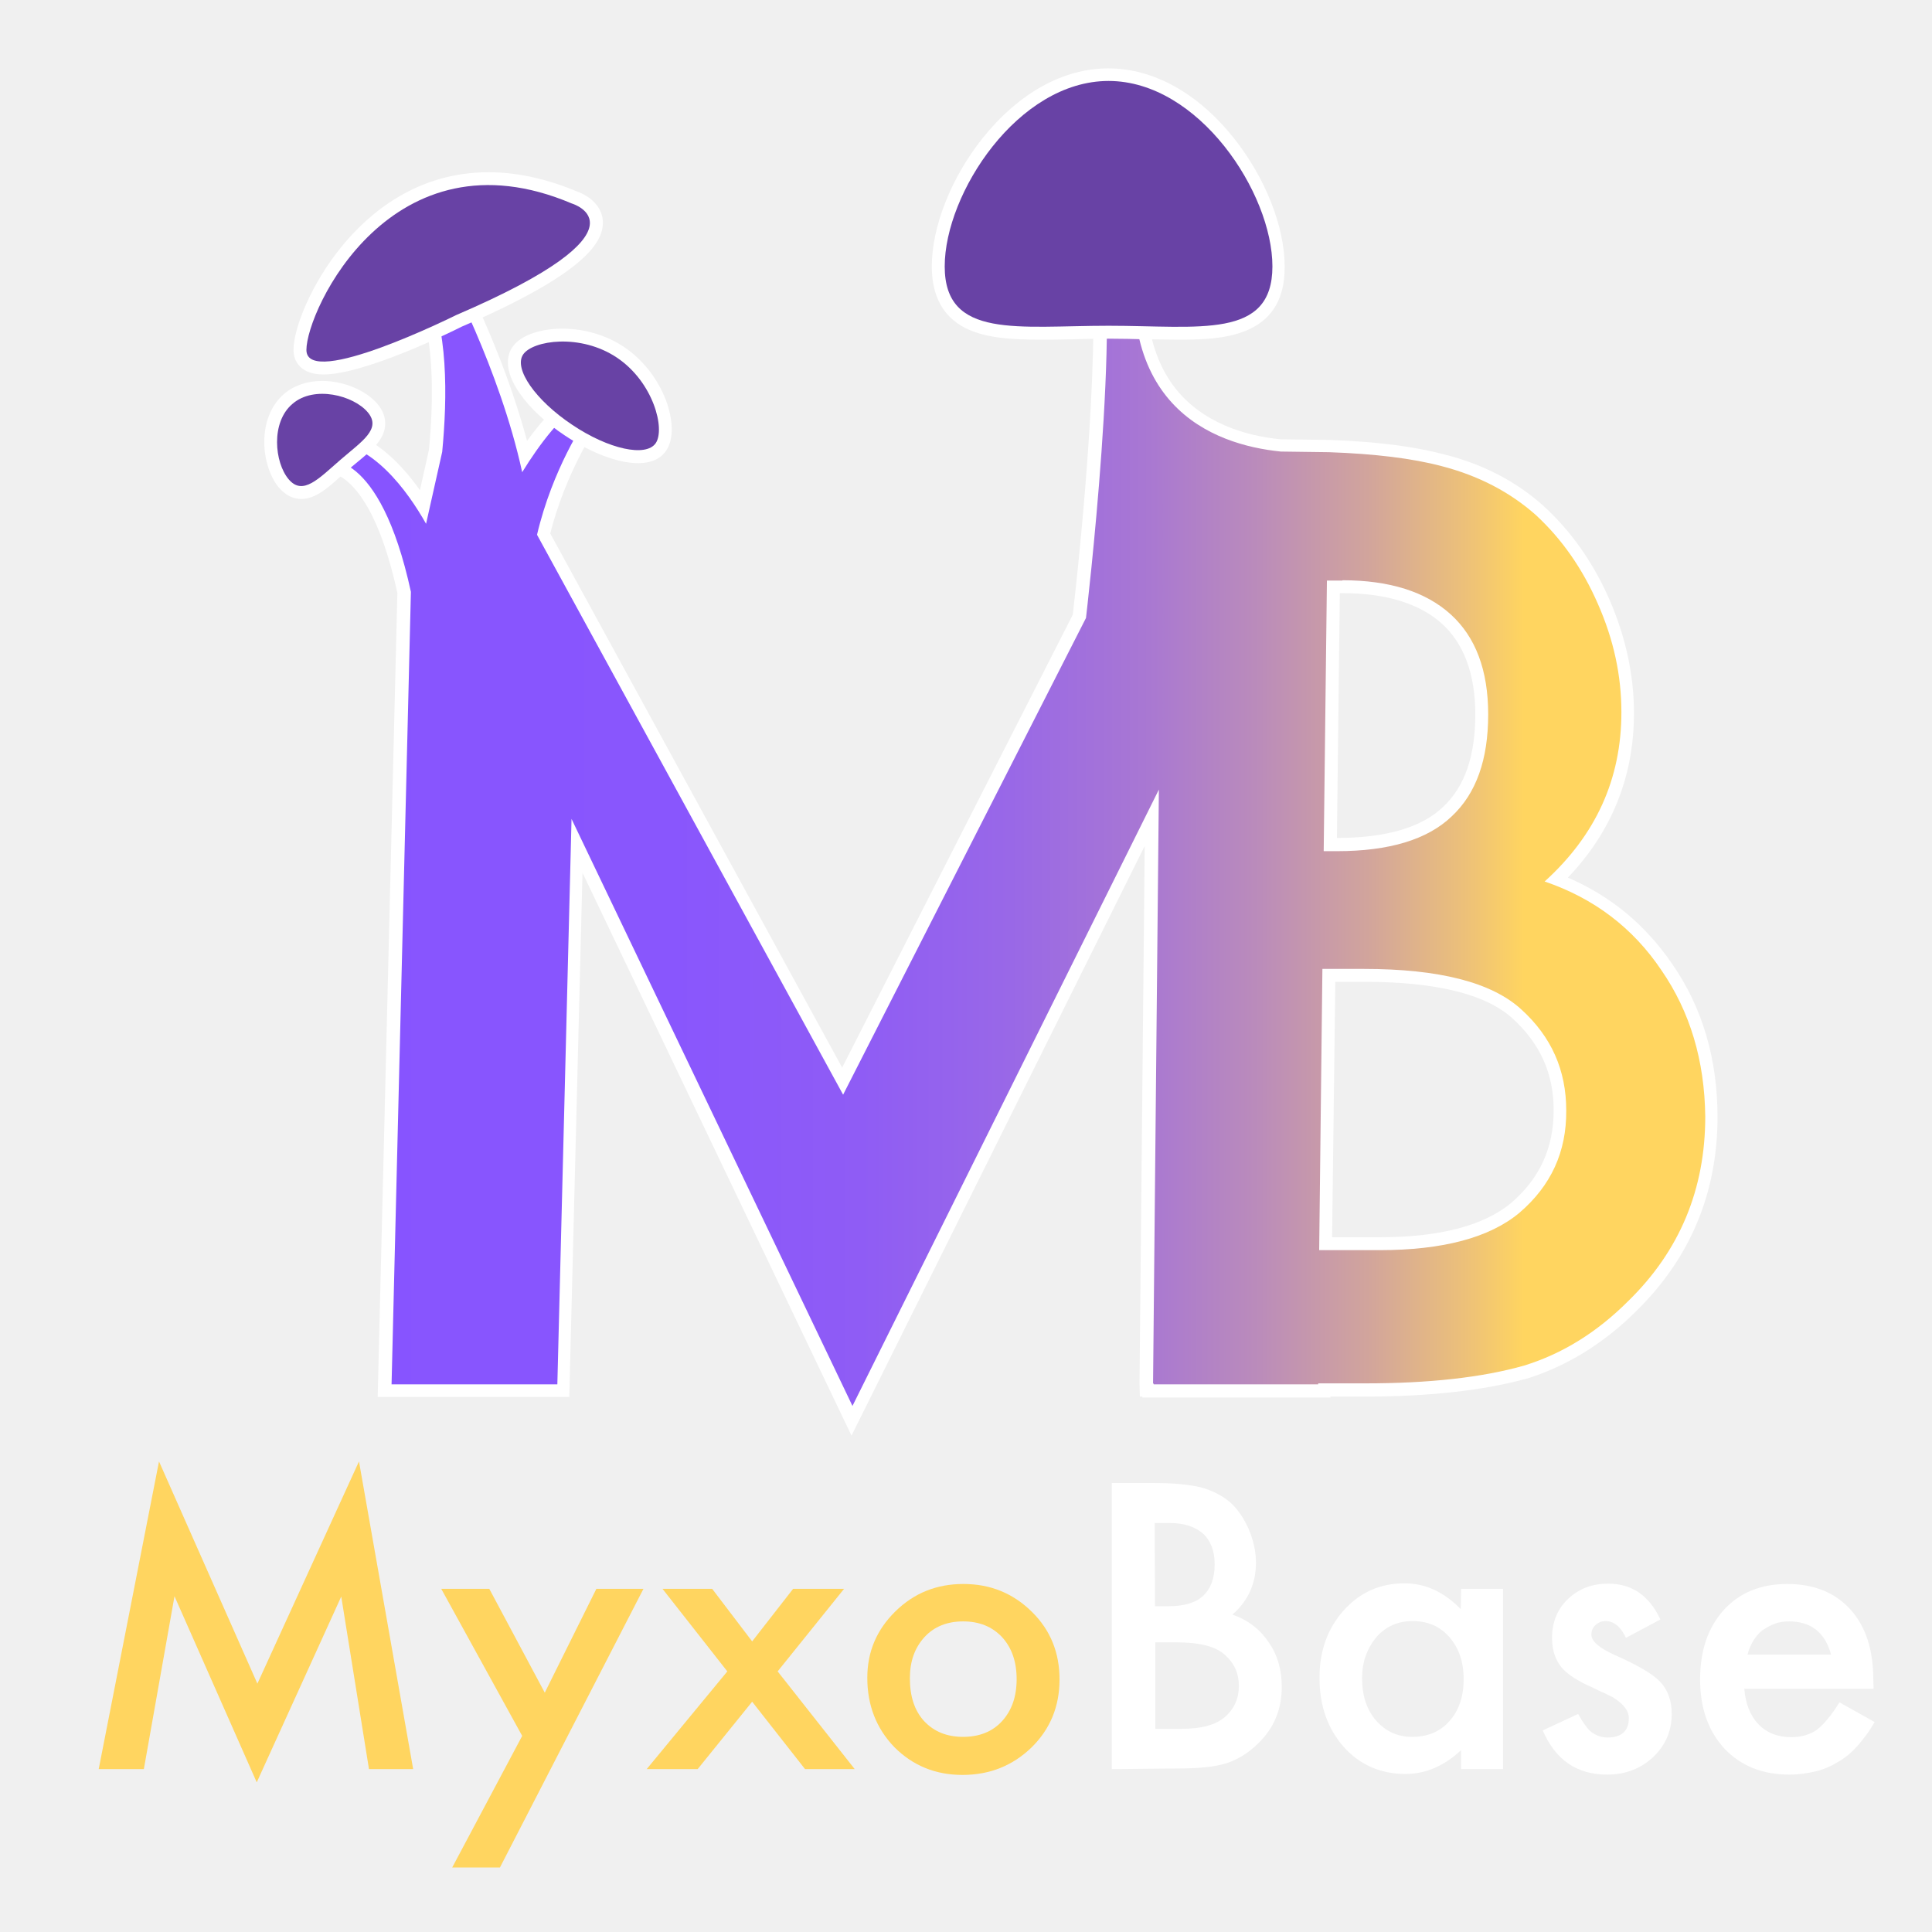
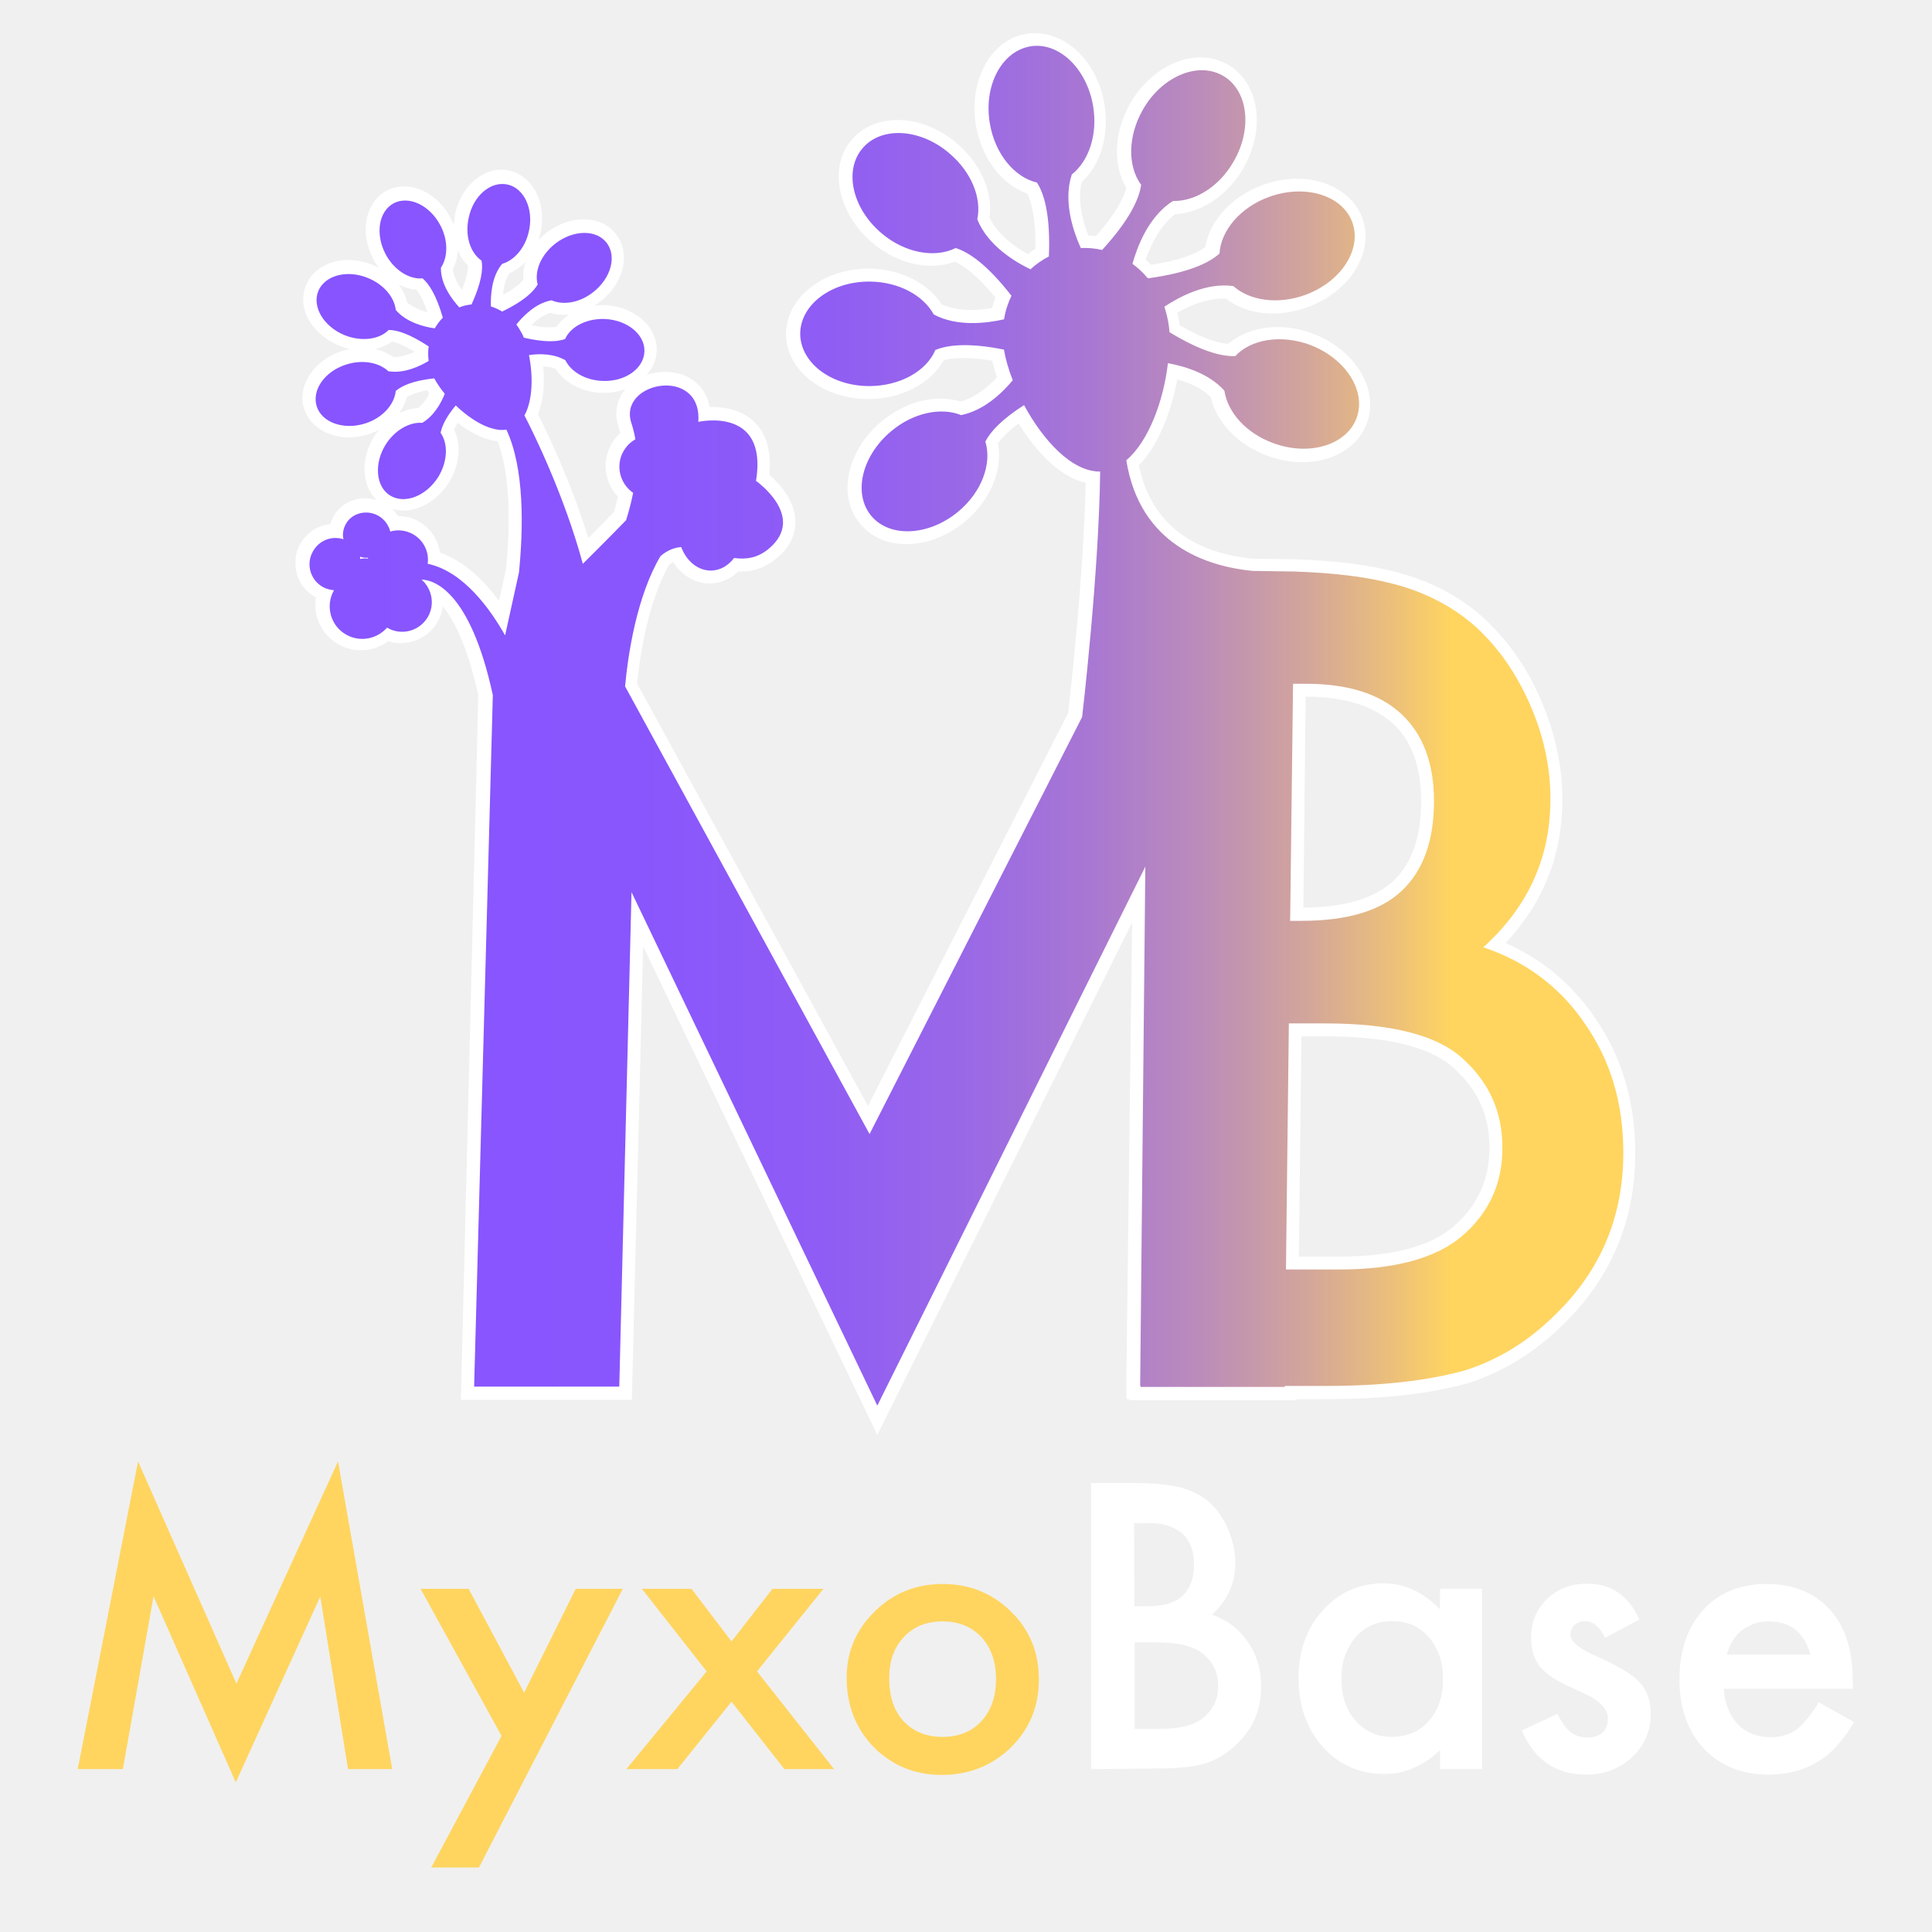
<svg xmlns="http://www.w3.org/2000/svg" version="1.1" id="Layer_1" x="0px" y="0px" viewBox="0 0 599 599" style="enable-background:new 0 0 599 599;" xml:space="preserve">
  <style type="text/css">
+ 	.Graphic_x0020_Style_x0020_2{fill:url(#SVGID_1_);}
	.st0{fill:#FFD560;}
	.st1{fill:#FFFFFF;}
- 	.st2{fill:url(#SVGID_1_);}
- 	.st3{fill:#6842A5;}
+ 	.st2{fill:url(#SVGID_2_);}
</style>
+   <linearGradient id="SVGID_1_" gradientUnits="userSpaceOnUse" x1="0" y1="599" x2="1" y2="599">
+     <stop offset="0" style="stop-color:#8754FF" />
+     <stop offset="0.251" style="stop-color:#8956FD" />
+     <stop offset="0.388" style="stop-color:#8F5CF5" />
+     <stop offset="0.497" style="stop-color:#9968E7" />
+     <stop offset="0.593" style="stop-color:#A877D3" />
+     <stop offset="0.678" style="stop-color:#BB8CBA" />
+     <stop offset="0.758" style="stop-color:#D2A59B" />
+     <stop offset="0.83" style="stop-color:#EEC277" />
+     <stop offset="0.869" style="stop-color:#FFD560" />
+   </linearGradient>
  <g>
    <g>
-       <path class="st0" d="M30.6,548.5l18.7-95.4l30.5,68.9l31.5-68.9l16.8,95.4h-13.7l-8.6-53.5l-26.2,57.6l-25.5-57.7l-9.5,53.6H30.6z    " />
-       <path class="st0" d="M161.9,538.2l-25.1-45.6h14.9l17.2,32.2l16-32.2h14.6L155,579h-14.8L161.9,538.2z" />
-       <path class="st0" d="M225.5,518.2l-20.1-25.6h15.4l12.4,16.3l12.7-16.3h15.8l-20.6,25.6l23.9,30.3h-15.4l-16.4-20.9l-16.9,20.9    h-15.8L225.5,518.2z" />
-       <path class="st0" d="M268.9,520.2c0-8.1,2.9-14.9,8.7-20.6c5.8-5.7,12.8-8.5,21.1-8.5c8.4,0,15.4,2.9,21.2,8.6s8.6,12.7,8.6,21    c0,8.4-2.9,15.4-8.7,21.1c-5.8,5.6-12.9,8.5-21.4,8.5c-8.4,0-15.4-2.9-21.1-8.6C271.7,535.9,268.9,528.7,268.9,520.2z     M282.1,520.3c0,5.6,1.4,10,4.4,13.3c3.1,3.3,7.1,4.9,12.1,4.9s9.1-1.6,12.1-4.9c3-3.3,4.5-7.6,4.5-13s-1.5-9.7-4.5-13    c-3.1-3.3-7.1-4.9-12.1-4.9c-4.9,0-9,1.6-12,4.9C283.6,510.9,282.1,515.1,282.1,520.3z" />
-       <path class="st1" d="M344.7,548.5v-88.7H358c6,0,10.7,0.5,14.2,1.3c3.6,1,6.6,2.5,9.1,4.6c2.5,2.2,4.4,5.1,5.9,8.5    c1.4,3.4,2.2,6.8,2.2,10.3c0,6.4-2.4,11.8-7.3,16.1c4.7,1.6,8.4,4.4,11.2,8.5c2.8,4,4.1,8.6,4.1,13.9c0,6.9-2.4,12.8-7.3,17.5    c-3,3-6.3,5-9.9,6.2c-4,1.2-9.1,1.6-15.1,1.6L344.7,548.5L344.7,548.5z M358.1,498h4.1c5,0,8.6-1.1,10.9-3.3    c2.3-2.2,3.5-5.4,3.5-9.7c0-4.1-1.2-7.3-3.6-9.5c-2.4-2.1-5.8-3.3-10.3-3.3H358L358.1,498L358.1,498z M358.1,536h8.3    c6.1,0,10.5-1.2,13.3-3.6c3-2.6,4.4-5.8,4.4-9.7c0-3.9-1.4-7-4.3-9.6c-2.8-2.6-7.8-3.9-14.9-3.9h-6.7V536z" />
-       <path class="st1" d="M453,492.6h13v55.9h-13v-5.9c-5.3,5-11.1,7.4-17.2,7.4c-7.7,0-14.2-2.8-19.2-8.4c-5-5.7-7.5-12.8-7.5-21.4    c0-8.4,2.5-15.3,7.5-20.9c5-5.6,11.3-8.4,18.8-8.4c6.6,0,12.3,2.7,17.5,8L453,492.6L453,492.6z M422.3,520.3    c0,5.4,1.4,9.7,4.3,13.1c3,3.4,6.7,5.1,11.2,5.1c4.8,0,8.7-1.6,11.6-4.9c3-3.4,4.4-7.7,4.4-13c0-5.2-1.4-9.5-4.4-13    c-3-3.4-6.7-5-11.5-5c-4.4,0-8.2,1.6-11.2,5C423.8,511.2,422.3,515.3,422.3,520.3z" />
-       <path class="st1" d="M514.8,502.1l-10.7,5.7c-1.6-3.5-3.8-5.2-6.3-5.2c-1.2,0-2.2,0.4-3.1,1.2c-0.9,0.8-1.3,1.8-1.3,3    c0,2.1,2.5,4.2,7.4,6.4c6.8,3,11.5,5.7,13.9,8.2c2.4,2.5,3.6,5.9,3.6,10c0,5.4-2,9.9-6,13.6c-3.9,3.5-8.6,5.2-14,5.2    c-9.4,0-16-4.5-20-13.7l11-5.1c1.5,2.7,2.7,4.3,3.5,5.1c1.5,1.4,3.5,2.2,5.6,2.2c4.3,0,6.6-2,6.6-6c0-2.3-1.6-4.4-5-6.5    c-1.3-0.7-2.6-1.3-4-1.9c-1.3-0.6-2.6-1.3-4-1.9c-3.8-1.8-6.4-3.7-7.9-5.5c-1.9-2.3-2.9-5.3-2.9-9.1c0-4.8,1.6-8.9,5-12.1    c3.4-3.2,7.5-4.7,12.4-4.7C506,491,511.3,494.7,514.8,502.1z" />
-       <path class="st1" d="M580.9,523.6h-40.1c0.4,4.6,1.8,8.3,4.4,11s6.1,4,10.1,4c3.2,0,5.9-0.8,8-2.3c2-1.5,4.4-4.3,7-8.5l10.9,6.1    c-1.6,2.9-3.5,5.3-5.3,7.4c-1.8,2-3.9,3.8-6.1,5c-2.1,1.3-4.4,2.3-6.9,2.9c-2.5,0.6-5.2,1-8.1,1c-8.4,0-15-2.7-20.1-8    c-5-5.4-7.6-12.5-7.6-21.5c0-8.9,2.4-16,7.3-21.5c4.9-5.4,11.5-8.1,19.7-8.1c8.2,0,14.8,2.6,19.6,7.9c4.7,5.2,7.1,12.4,7.1,21.7    L580.9,523.6z M567.7,513c-1.8-6.8-6.2-10.3-13-10.3c-1.5,0-3.1,0.2-4.4,0.7c-1.3,0.5-2.6,1.2-3.8,2c-1.2,0.9-2.1,2-2.9,3.3    s-1.4,2.7-1.8,4.3H567.7z" />
+       <path class="st0" d="M24.1,548.5l18.7-95.4l30.5,68.9l31.5-68.9l16.8,95.4h-13.7L99.3,495l-26.2,57.6l-25.5-57.7l-9.5,53.6H24.1z" />
+       <path class="st0" d="M155.5,538.2l-25.1-45.6h14.9l17.2,32.2l16-32.2h14.6L148.5,579h-14.8L155.5,538.2z" />
+       <path class="st0" d="M219.1,518.2L199,492.6h15.4l12.4,16.3l12.7-16.3h15.8l-20.6,25.6l23.9,30.3h-15.4l-16.4-20.9L210,548.5    h-15.8L219.1,518.2z" />
+       <path class="st0" d="M262.5,520.2c0-8.1,2.9-14.9,8.7-20.6c5.8-5.7,12.8-8.5,21.1-8.5c8.4,0,15.4,2.9,21.2,8.6    c5.8,5.7,8.6,12.7,8.6,21c0,8.4-2.9,15.4-8.7,21.1c-5.8,5.6-12.9,8.5-21.4,8.5c-8.4,0-15.4-2.9-21.1-8.6    C265.3,535.9,262.5,528.7,262.5,520.2z M275.7,520.3c0,5.6,1.4,10,4.4,13.3c3.1,3.3,7.1,4.9,12.1,4.9s9.1-1.6,12.1-4.9    c3-3.3,4.5-7.6,4.5-13s-1.5-9.7-4.5-13c-3.1-3.3-7.1-4.9-12.1-4.9c-4.9,0-9,1.6-12,4.9C277.1,510.9,275.7,515.1,275.7,520.3z" />
+       <path class="st1" d="M338.3,548.5v-88.7h13.3c6,0,10.7,0.5,14.2,1.3c3.6,1,6.6,2.5,9.1,4.6c2.5,2.2,4.4,5.1,5.9,8.5    c1.4,3.4,2.2,6.8,2.2,10.3c0,6.4-2.4,11.8-7.3,16.1c4.7,1.6,8.4,4.4,11.2,8.5c2.8,4,4.1,8.6,4.1,13.9c0,6.9-2.4,12.8-7.3,17.5    c-3,3-6.3,5-9.9,6.2c-4,1.2-9.1,1.6-15.1,1.6L338.3,548.5L338.3,548.5z M351.7,498h4.1c5,0,8.6-1.1,10.9-3.3    c2.3-2.2,3.5-5.4,3.5-9.7c0-4.1-1.2-7.3-3.6-9.5c-2.4-2.1-5.8-3.3-10.3-3.3h-4.7L351.7,498L351.7,498z M351.7,536h8.3    c6.1,0,10.5-1.2,13.3-3.6c3-2.6,4.4-5.8,4.4-9.7c0-3.9-1.4-7-4.3-9.6c-2.8-2.6-7.8-3.9-14.9-3.9h-6.7V536z" />
+       <path class="st1" d="M446.5,492.6h13v55.9h-13v-5.9c-5.3,5-11.1,7.4-17.2,7.4c-7.7,0-14.2-2.8-19.2-8.4c-5-5.7-7.5-12.8-7.5-21.4    c0-8.4,2.5-15.3,7.5-20.9c5-5.6,11.3-8.4,18.8-8.4c6.6,0,12.3,2.7,17.5,8L446.5,492.6L446.5,492.6z M415.9,520.3    c0,5.4,1.4,9.7,4.3,13.1c3,3.4,6.7,5.1,11.2,5.1c4.8,0,8.7-1.6,11.6-4.9c3-3.4,4.4-7.7,4.4-13c0-5.2-1.4-9.5-4.4-13    c-3-3.4-6.7-5-11.5-5c-4.4,0-8.2,1.6-11.2,5C417.3,511.2,415.9,515.3,415.9,520.3z" />
+       <path class="st1" d="M508.3,502.1l-10.7,5.7c-1.6-3.5-3.8-5.2-6.3-5.2c-1.2,0-2.2,0.4-3.1,1.2c-0.9,0.8-1.3,1.8-1.3,3    c0,2.1,2.5,4.2,7.4,6.4c6.8,3,11.5,5.7,13.9,8.2c2.4,2.5,3.6,5.9,3.6,10c0,5.4-2,9.9-6,13.6c-3.9,3.5-8.6,5.2-14,5.2    c-9.4,0-16-4.5-20-13.7l11-5.1c1.5,2.7,2.7,4.3,3.5,5.1c1.5,1.4,3.5,2.2,5.6,2.2c4.3,0,6.6-2,6.6-6c0-2.3-1.6-4.4-5-6.5    c-1.3-0.7-2.6-1.3-4-1.9c-1.3-0.6-2.6-1.3-4-1.9c-3.8-1.8-6.4-3.7-7.9-5.5c-1.9-2.3-2.9-5.3-2.9-9.1c0-4.8,1.6-8.9,5-12.1    c3.4-3.2,7.5-4.7,12.4-4.7C499.6,491,504.9,494.7,508.3,502.1z" />
+       <path class="st1" d="M574.5,523.6h-40.1c0.4,4.6,1.8,8.3,4.4,11s6.1,4,10.1,4c3.2,0,5.9-0.8,8-2.3c2-1.5,4.4-4.3,7-8.5l10.9,6.1    c-1.6,2.9-3.5,5.3-5.3,7.4c-1.8,2-3.9,3.8-6.1,5c-2.1,1.3-4.4,2.3-6.9,2.9c-2.5,0.6-5.2,1-8.1,1c-8.4,0-15-2.7-20.1-8    c-5-5.4-7.6-12.5-7.6-21.5c0-8.9,2.4-16,7.3-21.5c4.9-5.4,11.5-8.1,19.7-8.1c8.2,0,14.8,2.6,19.6,7.9c4.7,5.2,7.1,12.4,7.1,21.7    L574.5,523.6z M561.3,513c-1.8-6.8-6.2-10.3-13-10.3c-1.5,0-3.1,0.2-4.4,0.7c-1.3,0.5-2.6,1.2-3.8,2c-1.2,0.9-2.1,2-2.9,3.3    s-1.4,2.7-1.8,4.3H561.3z" />
    </g>
  </g>
  <g>
-     <g>
-       <path class="st1" d="M180.6,270.6l-4.1,162.5h-59.4l6.1-249.3c-8-36.3-20.1-37.3-21.4-37.3c-0.1,0-0.2,0-0.2,0l-5.2,1.8l0.3-5.7    v-10.2l4.1,0.1c7.6,0.2,18.4,3.9,29.4,19.5l2.8-12.6c1.5-15.9,1.9-37.4-5-49.9l-1.7-3.1l13-9.1l2.1,4c0.6,1.2,14.3,26.5,22,55.4    c5.6-7.7,10.9-13,15.9-15.8l6-3.3v14.3l-0.7,1c-0.1,0.1-9.3,13.9-14,32.5l90.5,165.6l71.5-140.4c3.9-33.5,9.7-100.2,4-117.4    l-1.1-3.2l3-1.6c3-1.6,10.4-5.2,14.1-5.2c2.2,0,3.4,1.1,4,1.7c0.9,1.1,1.2,2.5,0.9,3.9c-4.3,22.2-2.2,39.3,6.3,50.8    c8.8,11.8,22.9,15.6,33.3,16.6l14.9,0.2c14.7,0.5,26.4,2,35.8,4.5c12,3,22.4,8.4,30.9,16.1c8.5,7.8,15.3,17.5,20.3,28.9    c5,11.5,7.6,23.4,7.6,35.2c0,19.6-6.9,36.8-20.5,51c13.3,5.7,24.1,14.7,32.3,26.7c9.4,13.5,14.1,29.5,14.1,47.5    c0,23.6-8.5,43.8-25.1,60.1c-10,10-21.5,17.1-33.9,21l-0.1,0c-13.4,3.7-30.3,5.6-50.2,5.6h-10.7l0,0.3h-58.3l-0.1-0.3h-0.7l-0.1-4    v-0.5l1.6-166.2l-90.9,182.8L180.6,270.6z M427.8,383.6c18.6,0,32.3-3.6,40.8-10.7c8.8-7.6,13.1-17,13.1-28.7    c0-11.4-4.2-20.6-12.7-28.4c-8.3-7.6-23.8-11.4-46.1-11.4H414l-1,79.2H427.8z M414.5,259.8c15.1,0,26.2-3.2,32.9-9.6    c6.8-6.4,10-15.8,10-28.8c0-12.3-3.5-21.8-10.3-28c-7-6.3-17.4-9.5-30.9-9.5h-0.8L414.5,259.8L414.5,259.8z" />
-       <linearGradient id="SVGID_1_" gradientUnits="userSpaceOnUse" x1="100.693" y1="251.336" x2="528.54" y2="251.336">
-         <stop offset="0" style="stop-color:#8754FF" />
-         <stop offset="0.251" style="stop-color:#8956FD" />
-         <stop offset="0.388" style="stop-color:#8F5CF5" />
-         <stop offset="0.497" style="stop-color:#9968E7" />
-         <stop offset="0.593" style="stop-color:#A877D3" />
-         <stop offset="0.678" style="stop-color:#BB8CBA" />
-         <stop offset="0.758" style="stop-color:#D2A59B" />
-         <stop offset="0.83" style="stop-color:#EEC277" />
-         <stop offset="0.869" style="stop-color:#FFD560" />
-       </linearGradient>
-       <path class="st2" d="M515.1,300.8c-8.8-13.1-20.9-22.3-36.2-27.5c15.9-14.4,23.8-31.8,23.8-52.5c0-11.4-2.4-22.5-7.3-33.6    c-4.8-11-11.2-20.1-19.2-27.5c-8-7.1-17.7-12.2-29.3-15.2c-9.1-2.4-20.7-3.8-34.8-4.3l-15-0.2c-20.8-2.1-54.7-14.1-43.3-72.2    c0.7-3.4-13.2,3.9-13.2,3.9c7.6,22.8-3.9,119.9-3.9,119.9l-75.3,147.8l-94.9-173.6c4.8-20.5,14.9-35.3,14.9-35.3v-6.2    c-7.1,4-14.2,13.5-19.5,22.1c-7-32.2-23.8-63.3-23.8-63.3l-6.4,4.5c7.4,13.4,7,35.8,5.4,52.5l-5,22.3    c-5.7-10.1-16.7-25.5-31.3-25.8v6.1c0,0,16.8-4.2,26.6,40.8l-6,245.7h51.4l4.4-175.3l87.1,182l95-191.1l-1.8,183.6v0.2v0.3h0.1    l0.1,0.3h51l0-0.3h14.6c19.7,0,36.1-1.8,49.2-5.5c12-3.7,22.7-10.4,32.3-20c16-15.6,23.9-34.7,23.9-57.2    C528.5,328.8,524,313.7,515.1,300.8z M416.2,179.9c14.7,0,25.9,3.6,33.6,10.6c7.7,7,11.6,17.3,11.6,31c0,14-3.7,24.5-11.3,31.6    c-7.5,7.2-19.4,10.8-35.6,10.8h-4.1l1-83.9H416.2z M471.1,376c-9.2,7.7-23.7,11.6-43.4,11.6H409l1-87.2h12.8    c23.5,0,39.7,4.2,48.8,12.5c9.4,8.5,14,18.9,14,31.4C485.7,357.1,480.9,367.6,471.1,376z" />
-     </g>
-     <g>
-       <path class="st1" d="M100.3,116.1c-6.9,0-9.3-3.9-9.3-7.6c0-6.7,5.5-20.5,14.8-31.9c8.6-10.6,23.5-23.2,45.7-23.2    c8.7,0,17.9,2,27.2,5.9c3,1,7.9,3.9,8.2,9.2c0.3,5.8-3.8,15.6-43.8,32.8C139.6,103.1,112.9,116.1,100.3,116.1z" />
-       <path class="st3" d="M141.4,97.7c0,0-46.4,23.1-46.4,10.8s26.5-69.1,82.3-45.4C177.3,63.1,203.8,70.9,141.4,97.7z" />
-     </g>
-     <g>
-       <path class="st1" d="M197.8,143.6c-6.2,0-14.6-3.2-22.7-8.6c-5.9-3.9-10.9-8.6-14-13.1c-5.2-7.5-3.7-12.1-2.3-14.2    c2.9-4.3,9.9-5.8,15.5-5.8c6.9,0,13.7,2,19.2,5.7c5.8,3.9,10.3,9.7,12.9,16.3c2.4,6.4,2.5,12.3,0.2,15.7    C205.4,141.5,202.9,143.6,197.8,143.6z" />
-       <path class="st3" d="M203.3,137.4c-3,4.4-14.6,1.9-25.9-5.7c-11.4-7.6-18.2-17.4-15.2-21.8c3-4.4,17.8-6.6,29.1,1    S206.3,133,203.3,137.4z" />
-     </g>
-     <g>
-       <path class="st1" d="M93.4,154.7c-2.6,0-4.9-1.2-6.9-3.5c-5.5-6.5-7.2-21.5,1.6-29.1c3.1-2.6,7.2-4,11.8-4    c6.6,0,13.5,2.9,17.1,7.1c1.8,2.1,2.6,4.4,2.4,6.8c-0.4,4.6-4.4,7.8-9,11.6c-0.8,0.7-1.6,1.3-2.4,2c-0.8,0.7-1.6,1.4-2.4,2.1    C101.4,151.5,97.7,154.7,93.4,154.7z" />
-       <path class="st3" d="M114,127.8c4.4,5.2-1.8,9-8.5,14.8s-11.6,11.2-16,6c-4.4-5.2-5.6-17.7,1.2-23.4    C97.4,119.4,109.6,122.6,114,127.8z" />
-     </g>
-     <g>
-       <path class="st1" d="M365.1,105.3c-3.2,0-6.4-0.1-9.9-0.1c-3.7-0.1-7.5-0.2-11.5-0.2c-3.9,0-7.8,0.1-11.5,0.2    c-3.5,0.1-6.8,0.1-9.9,0.1c-8.2,0-16.7-0.4-23-3.6c-6.9-3.5-10.4-9.9-10.4-19.1c0-12.3,6-27.5,15.7-39.7c11.2-14,25-21.7,39-21.7    s27.9,7.7,39,21.7c9.7,12.2,15.7,27.4,15.7,39.7C398.5,105.3,377.6,105.3,365.1,105.3z" />
-       <path class="st3" d="M394.5,82.6c0,22.7-22.7,18.4-50.8,18.4c-28,0-50.8,4.2-50.8-18.4s22.7-57.5,50.8-57.5    C371.7,25.1,394.5,59.9,394.5,82.6z" />
-     </g>
+     <path class="st1" d="M199.4,293.4l-3.5,140.6h-53l5.4-218.5c-3.4-15.2-7.5-23.2-11-27.5c-0.2,1.6-0.7,3.2-1.6,4.7   c-2.3,4.2-6.7,6.7-11.5,6.7c-1.3,0-2.6-0.2-3.8-0.6c-2.4,1.8-5.4,2.8-8.5,2.8c-2.4,0-4.8-0.6-6.9-1.8c-3.3-1.8-5.6-4.8-6.7-8.4   c-0.6-2.1-0.7-4.2-0.3-6.2c-0.1,0-0.2-0.1-0.3-0.1c-2.8-1.6-4.9-4.2-5.7-7.3s-0.5-6.4,1.1-9.2c1.9-3.4,5.4-5.7,9.3-6.1   c0.2-0.8,0.6-1.6,1-2.4c1.9-3.5,5.7-5.6,9.8-5.6c1.2,0,2.4,0.2,3.5,0.5c-4.6-4.6-5-12.9-0.6-19.8c0.4-0.7,0.9-1.3,1.4-1.9   c-1,0.5-2,0.9-3.1,1.3c-2,0.6-4.1,1-6.2,1c-6.7,0-12.1-3.5-13.9-8.8c-2.3-7.1,3-15.2,11.8-18c0.8-0.2,1.5-0.4,2.3-0.6   c-1.1-0.2-2.2-0.6-3.2-1c-3.9-1.6-7.2-4.3-9.2-7.6c-2.2-3.6-2.6-7.7-1.1-11.2c2-4.8,7-7.8,13-7.8c2.5,0,5.1,0.5,7.5,1.5   c0.7,0.3,1.4,0.6,2.1,1c-0.7-0.9-1.3-1.8-1.8-2.9c-4.3-8.1-2.4-17.6,4.2-21.1c1.7-0.9,3.5-1.3,5.4-1.3c5.6,0,11.3,3.8,14.4,9.8   c0.4,0.7,0.7,1.4,1,2.1c0.1-1.1,0.2-2.2,0.4-3.4c1.7-7.9,7.8-13.7,14.4-13.7c0.8,0,1.6,0.1,2.4,0.3c3.7,0.8,6.8,3.5,8.6,7.3   c1.6,3.5,2,7.7,1.1,11.9c-0.2,0.8-0.4,1.5-0.6,2.3c0.8-0.8,1.6-1.6,2.5-2.3c3.4-2.6,7.5-4.1,11.4-4.1c4.2,0,7.8,1.6,10.1,4.6   c2.3,3,3,7,1.9,11.1c-1,3.7-3.4,7.2-6.8,9.8c-0.6,0.5-1.3,0.9-1.9,1.3c0.8-0.1,1.7-0.2,2.5-0.2c0.3,0,0.6,0,0.8,0   c9.2,0.4,16.4,6.7,16.1,14.2c-0.1,2.8-1.2,5.3-3.1,7.4c1.8-0.6,3.8-0.9,5.8-0.9c4.2,0,8,1.5,10.5,4.3c1.3,1.4,2.7,3.5,3.2,6.6   c0.2,0,0.5,0,0.8,0c6,0,10.8,1.9,14,5.6c3.1,3.7,4.4,8.9,3.7,15.4c2.9,2.5,7.8,7.7,8.1,14.1c0.1,3-0.7,7.5-5.7,11.7   c-3.3,2.8-6.9,4.2-11.1,4.2c-0.3,0-0.6,0-0.9,0c-2.5,2.4-5.6,3.7-8.9,3.7c-4.5,0-8.6-2.5-11.3-6.6c-0.4,0.2-0.8,0.5-1.2,0.7   c-6.4,11.2-9,27.4-10,36.9l71.6,131l62.1-121.9c0.6-5.5,4.8-42.5,5.4-71.3c-9.4-2.2-16.9-12.1-20.8-18.4c-3.4,2.5-5.3,4.6-6.4,6.2   c1.6,8.2-2.4,17.7-10.2,24.2c-5.4,4.5-11.9,7-18.2,7c-5.9,0-11-2.2-14.3-6.3c-3.6-4.3-4.8-10.1-3.3-16.3c1.4-5.8,4.9-11.3,10-15.5   c5.4-4.5,11.9-7,18.2-7c2.2,0,4.3,0.3,6.3,0.9c4.5-1.3,8.4-4.5,11.2-7.5c-0.6-1.8-1.1-3.5-1.5-5.2c-3.3-0.5-6.2-0.8-8.8-0.8   c-2.4,0-4.5,0.2-6.2,0.7c-4,7.2-13.1,12-23.3,12l-0.2,0c-6.6,0-12.8-2-17.6-5.6c-5.1-3.9-7.8-9.1-7.8-14.7   c0.1-11.1,11.5-20.1,25.4-20.1l0.2,0c9.7,0,18.4,4.4,22.7,11.1c2.5,1.1,5.6,1.7,9.1,1.7c2.4,0,4.6-0.3,6.5-0.6   c0.3-1.1,0.6-2.2,1-3.3c-5.6-6.8-9.7-9.8-12.6-11.1c-2.2,0.9-4.7,1.3-7.3,1.3c-6.3,0-13-2.6-18.3-7.2c-5-4.3-8.5-9.8-9.8-15.6   c-1.4-6.2-0.2-12,3.5-16.3c3.3-3.9,8.4-6.1,14.2-6.1c6.3,0,13,2.6,18.3,7.2c7.4,6.2,11.3,15.2,10.2,23.1c2.5,5.2,7.8,9,11.9,11.3   c0.7-0.6,1.5-1.1,2.3-1.6c0.2-9.1-1.1-14.3-2.5-17.2c-7.9-2.7-14.1-10.9-15.9-21c-1.1-6.5-0.2-13,2.5-18.3   c2.9-5.7,7.6-9.3,13.1-10.2c0.9-0.2,1.8-0.2,2.8-0.2c10.1,0,19.3,9.4,21.4,21.9c1.6,9.5-1.1,18.9-7,24.2c-1.5,5.8,0.4,12.5,2,16.6   c0.8,0,1.6,0.1,2.4,0.2c6.2-7,8.6-11.9,9.4-15c-4.3-7.1-3.8-17.4,1.3-26.3c5-8.6,13.5-14.1,21.7-14.1c3.1,0,6,0.8,8.6,2.3   c4.8,2.8,7.9,7.9,8.7,14.2c0.7,5.9-0.8,12.3-4.1,18c-4.8,8.3-13,13.7-21,14.1c-4.9,3.5-7.7,9.9-9.2,14.1c0.6,0.5,1.2,1.1,1.7,1.6   c9.3-1.4,14.2-3.6,16.8-5.5c1.3-8.2,8.3-15.8,17.9-19.3c3.5-1.2,7-1.9,10.5-1.9c9.6,0,17.6,4.8,20.3,12.3   c3.8,10.5-3.9,22.9-17.2,27.6c-3.5,1.2-7,1.9-10.5,1.9c-5.6,0-10.7-1.6-14.6-4.6c-0.4,0-0.8,0-1.2,0c-5.2,0-10.3,2.3-13.9,4.4   c0.2,0.7,0.3,1.5,0.5,2.3c0.1,0.5,0.2,1,0.2,1.5c7.3,4.3,12.1,5.6,15.1,5.8c3.9-3.3,9.3-5.2,15.3-5.2c3.6,0,7.3,0.7,10.8,2   c13.2,4.9,20.8,17.3,16.9,27.8c-2.8,7.5-10.5,12.1-20.1,12.1c-3.6,0-7.3-0.7-10.8-2c-9.1-3.4-15.8-10.4-17.5-18.2   c-2.9-2.8-6.8-4.5-10.4-5.5c-1.7,9.2-5.5,20.1-11.9,26.7c4.4,21.3,21.3,27.5,35,28.9l13,0.2c12.9,0.4,23.2,1.7,31.5,3.9   c10.6,2.7,19.7,7.4,27.3,14.2c7.5,6.9,13.5,15.4,17.8,25.4c4.4,10.2,6.7,20.6,6.7,31c0,17.1-5.9,32-17.6,44.5   c11.4,5,20.8,12.9,27.8,23.3c8.2,11.9,12.4,26,12.4,41.8c0,20.7-7.4,38.5-22.1,52.9c-8.8,8.8-18.9,15-29.9,18.5l-0.1,0   c-11.7,3.3-26.6,4.9-44.1,4.9h-8.8l0,0.3h-51.9l-0.1-0.3h-0.7l-0.1-4v-0.4L351,286l-79,158.9L199.4,293.4z M415.2,389.6   c16.2,0,28.1-3.1,35.3-9.2c7.6-6.5,11.3-14.6,11.3-24.7c0-9.8-3.6-17.8-11-24.5c-7.2-6.6-20.6-9.9-40-9.9h-7.3l-0.8,68.3H415.2z    M404.1,281.4c12.8-0.1,22.2-2.9,27.9-8.3c5.8-5.5,8.6-13.6,8.6-24.8c0-10.7-3-18.8-8.9-24.1c-6-5.4-15-8.2-26.7-8.2h-0.2   L404.1,281.4z M136.4,171.3c7.4,2.6,13.6,8.6,18.3,15l2.2-9.9c1.2-12.2,1.6-28.5-2.6-39.6c-4.7-0.5-9.2-3.2-12.4-5.7   c-0.5,0.9-0.9,1.6-1.1,2.1c2.3,4.8,1.7,11.1-1.7,16.5c-3.4,5.3-8.8,8.6-14.1,8.6c-1.2,0-2.3-0.2-3.4-0.5c0.7,0.7,1.3,1.4,1.8,2.2   c0,0,0.1,0,0.1,0c2.2,0,4.5,0.6,6.4,1.7C133.4,163.7,135.8,167.2,136.4,171.3z M166.8,128.4c3.2,6.4,10.3,21.3,15.6,38.4   c3.6-3.6,6.6-6.7,7.9-8c0.3-0.9,0.8-2.6,1.3-4.8c-3.6-3.7-4.8-9.2-3-14.2c0.8-2.1,2-4,3.7-5.5c-0.2-0.6-0.3-1.3-0.5-1.9   c-1.3-3.8-0.8-7.7,1.4-10.8c0.2-0.3,0.4-0.6,0.7-0.9c-2,0.7-4.3,1.1-6.6,1.1c-0.3,0-0.6,0-0.8,0c-6-0.2-11.4-3.1-14.2-7.4   c-1.1-0.5-2.4-0.7-3.9-0.8C168.9,118.4,168.6,124,166.8,128.4z M126.2,123c-0.5,1.8-1.3,3.5-2.5,5.1c1.9-0.9,3.9-1.5,5.9-1.6   c1.5-1.1,2.7-2.8,3.5-4.5c-0.2-0.3-0.5-0.7-0.7-1C129.3,121.6,127.4,122.4,126.2,123z M121.9,110.7c0.1,0,0.3,0,0.4,0   c2.2,0,4.5-0.8,6.2-1.6c0,0,0-0.1,0-0.1c-3.3-2-5.5-2.8-7-3.1c-1.5,1.1-3.3,1.9-5.2,2.3C118.5,108.7,120.3,109.5,121.9,110.7z    M165,100.9c2.1,0.4,3.9,0.6,5.4,0.6c0.8,0,1.5-0.1,2-0.1c1.1-1.5,2.5-2.9,4.1-3.9c-0.6,0.1-1.2,0.1-1.8,0.1   c-1.5,0-2.9-0.2-4.2-0.6c-2.2,0.7-4.2,2.3-5.6,3.7C164.9,100.7,165,100.9,165,100.9z M126.2,93.7c1.8,1.6,4.3,2.6,6.3,3.1   c-1.2-3.8-2.5-5.8-3.4-7c-1.9-0.1-3.7-0.7-5.5-1.6C124.9,89.9,125.8,91.8,126.2,93.7z M157.9,84.7c-1.3,2-1.8,4.6-1.9,6.7   c3.5-1.9,5.3-3.5,6.3-4.6c-0.2-1.9,0-3.8,0.7-5.7C161.5,82.7,159.8,83.9,157.9,84.7z M140.4,83.5c0.3,2.4,1.6,4.7,2.8,6.4   c1.5-3.7,1.9-6.1,1.9-7.5c-1.3-1.3-2.4-3-3.2-4.8C141.9,79.6,141.3,81.7,140.4,83.5z" />
+     <linearGradient id="SVGID_2_" gradientUnits="userSpaceOnUse" x1="95.667" y1="225.045" x2="503.333" y2="225.045">
+       <stop offset="0" style="stop-color:#8754FF" />
+       <stop offset="0.251" style="stop-color:#8956FD" />
+       <stop offset="0.388" style="stop-color:#8F5CF5" />
+       <stop offset="0.497" style="stop-color:#9968E7" />
+       <stop offset="0.593" style="stop-color:#A877D3" />
+       <stop offset="0.678" style="stop-color:#BB8CBA" />
+       <stop offset="0.758" style="stop-color:#D2A59B" />
+       <stop offset="0.83" style="stop-color:#EEC277" />
+       <stop offset="0.869" style="stop-color:#FFD560" />
+     </linearGradient>
+     <path class="st2" d="M491.6,317.7c-7.7-11.5-18.3-19.5-31.7-24c13.9-12.6,20.8-27.8,20.8-46c0-9.9-2.1-19.7-6.4-29.4   c-4.2-9.6-9.8-17.6-16.8-24c-7-6.2-15.5-10.7-25.6-13.3c-8-2.1-18.1-3.4-30.5-3.8l-13.1-0.2c-14.1-1.4-34.9-8-39.1-34.3   c7-5.9,11.6-18.7,12.9-30.1c5.4,1,12.7,3.2,17.5,8.5c1,6.7,6.7,13.2,15.2,16.3c11.1,4.1,22.7,0.6,25.8-7.8   c3.1-8.4-3.4-18.5-14.5-22.7c-9-3.3-18.3-1.7-23.1,3.5c-4.2,0.2-10.7-1.5-20.4-7.4c-0.1-1.1-0.2-2.2-0.4-3.2   c-0.3-1.6-0.7-3.2-1.2-4.7c4.5-3,13-7.6,21.4-6.4c5,4.5,13.7,5.8,22.1,2.8c11.2-4,17.8-14.1,14.8-22.5s-14.5-12-25.7-8   c-9,3.2-15.1,10.5-15.5,17.6c-3.3,3-9.8,6-22.2,7.7c-1.4-1.7-3-3.2-4.8-4.5c1.4-5,4.9-14.7,12.6-19.5c6.7,0.2,14.2-4.3,18.7-12.1   c6-10.2,4.6-22.2-3.2-26.7c-7.7-4.5-18.9,0.1-24.8,10.4c-4.8,8.3-4.8,17.7-0.6,23.4c-0.6,4.4-3.6,10.9-12.1,20.2   c-2.1-0.5-4.3-0.7-6.6-0.6c-2.2-4.8-5.6-14.4-2.8-22.8c5.3-4.2,8.1-12.4,6.6-21.3c-2-11.7-10.8-20-19.6-18.4s-14.4,12.2-12.4,23.9   c1.6,9.5,7.7,16.7,14.6,18.3c2.4,3.7,4.2,10.6,3.7,22.9c-2.1,1.1-4,2.4-5.7,4c-4.8-2.3-13.3-7.4-16.5-15.5   c1.4-6.6-1.8-14.7-8.7-20.5c-9-7.7-21.1-8.4-26.9-1.5c-5.8,6.8-3.2,18.6,5.9,26.3c7.3,6.2,16.6,7.8,23,4.6   c4.2,1.3,9.9,5.3,17.3,14.8c-1.1,2.3-1.9,4.7-2.3,7.3c-5.3,1.2-14.5,2.4-21.8-1.5c-3.2-5.9-10.8-10.1-19.8-10.2   c-11.9-0.1-21.5,7.1-21.6,16.1c0,9,9.5,16.3,21.4,16.3c9.6,0,17.8-4.7,20.5-11.2c3.9-1.6,10.4-2.3,21.3-0.1c0,0.1,0,0.1,0,0.2   c0.5,2.8,1.4,6,2.7,9.3c-3.5,4.2-9.1,9.4-16,10.8c-6.2-2.5-14.8-0.8-21.7,5c-9.1,7.6-11.9,19.3-6.2,26.2c5.7,6.9,17.8,6.3,26.9-1.2   c7.4-6.1,10.6-15,8.5-21.8c1.6-3.1,5.1-6.9,12-11.3c5.9,10.9,14.8,20.7,23.6,20.6c-0.4,32.1-5.6,76.1-5.6,76.1l-65.9,129.3   l-75.8-138.8c0.9-9.8,3.6-28,11-40.4c2.1-1.8,4.2-2.6,6.4-2.8c1.6,4.3,5.1,7.3,9.2,7.3c2.8,0,5.4-1.5,7.2-3.9   c3.6,0.5,7.3,0.1,10.9-3c11.6-9.9-4.1-20.9-4.1-20.9c3.8-23.3-17.9-18.3-17.9-18.3c1.3-17.5-25.2-12.5-20.7,0.5   c0.5,1.6,0.9,3.2,1.2,4.9c-2,1.1-3.5,2.9-4.4,5.2c-1.5,4.3,0.1,8.9,3.7,11.4c-1,5-2.2,8.5-2.2,8.5s-6.7,6.9-13.4,13.5   c-5.8-21.4-15.4-40.8-18.1-46c2.6-4.7,2.7-12.3,1.4-18.7c3.2-0.5,7.7-0.5,11.3,1.6c1.8,3.6,6.2,6.2,11.5,6.4c7,0.3,12.8-3.8,13-9.1   c0.2-5.3-5.3-9.8-12.3-10.1c-5.7-0.2-10.6,2.4-12.3,6.2c-2.3,0.9-6.3,1.1-12.8-0.4c-0.2-0.6-0.5-1.2-0.8-1.7   c-0.5-0.9-1-1.7-1.5-2.4c2-2.5,5.9-6.6,10.9-7.5c3.6,1.6,8.7,0.8,12.9-2.5c5.5-4.3,7.4-11.1,4.2-15.3c-3.2-4.2-10.3-4.1-15.9,0.2   c-4.5,3.5-6.6,8.6-5.5,12.7c-1.3,2.3-4.4,5.2-11,8.4c-1.1-0.7-2.3-1.2-3.5-1.6c-0.1-3.1,0.1-9.2,3.5-13.2c3.8-1.1,7.2-5,8.3-10.2   c1.5-6.8-1.5-13.3-6.7-14.4c-5.2-1.1-10.6,3.5-12,10.4c-1.2,5.5,0.5,10.8,4,13.2c0.5,2.6,0,6.8-3.1,13.6c-1.3,0.1-2.5,0.4-3.8,0.9   c-2.1-2.3-5.8-7-5.7-12.3c2.2-3.3,2.3-8.5-0.2-13.2c-3.3-6.2-9.7-9.2-14.4-6.8c-4.7,2.5-5.8,9.5-2.6,15.7c2.6,5,7.4,8,11.5,7.6   c2,1.7,4.3,5.2,6.3,12.2c-1,1-1.8,2.1-2.5,3.3c-3.1-0.4-8.8-1.8-12.1-5.7c-0.4-3.9-3.7-7.9-8.6-9.9c-6.5-2.7-13.4-0.8-15.4,4   c-2,4.9,1.6,11,8.1,13.7c5.2,2.1,10.8,1.4,13.7-1.6c2.6,0,6.5,1.2,12.4,5.1c-0.2,1.5-0.2,3,0,4.5c-2.8,1.7-7.7,4-12.5,3.2   c-2.9-2.7-7.9-3.7-13-2.1c-6.7,2.1-10.8,7.9-9.2,13c1.6,5,8.3,7.4,15,5.3c5.4-1.7,9.1-5.9,9.5-10.1c1.9-1.6,5.4-3.2,11.9-3.9   c0,0,0,0.1,0.1,0.1c0.8,1.5,1.9,3.1,3.2,4.7c-1.2,3-3.4,6.9-7,9c-4-0.3-8.5,2.3-11.3,6.7c-3.7,5.9-3.1,13,1.3,15.8   c4.5,2.8,11.1,0.3,14.9-5.6c3-4.8,3.2-10.4,0.8-13.8c0.4-2,1.6-4.8,4.7-8.5c4.8,4.6,11,8.3,15.7,7.5c5.6,11.9,5.3,30.4,3.9,44.3   l-4.3,19.5c-4.5-8-12.9-19.9-24-22.2c0.5-3.6-1.2-7.3-4.6-9.2c-2.2-1.2-4.7-1.5-7-0.8c-0.5-2-1.8-3.8-3.7-4.9   c-3.6-2-8.2-0.9-10.1,2.6c-0.8,1.5-1.1,3.2-0.7,4.7c-3.6-1.2-7.6,0.3-9.5,3.8c-2.2,3.9-0.8,8.8,3.1,11c1.1,0.6,2.3,0.9,3.5,1   c0,0-0.1,0.1-0.1,0.1c-2.7,4.8-1,11,3.9,13.7c4.3,2.4,9.5,1.3,12.6-2.2c0.1,0,0.1,0.1,0.2,0.1c4.4,2.5,10,0.9,12.5-3.5   c2.2-3.9,1.2-8.7-2-11.5c3.6,0.1,15,3.1,22.1,35.8L147,429.9h45l3.8-153.3l76.2,159.2l83.1-167.1l-1.6,160.6v0.2v0.2h0.1l0.1,0.3   h44.6l0-0.3h12.8c17.2,0,31.5-1.6,43-4.8c10.5-3.3,19.9-9.1,28.3-17.5c14-13.7,20.9-30.3,20.9-50.1   C503.3,342.2,499.4,329,491.6,317.7z M114.1,172.9c0,0.1,0,0.2,0,0.3c-0.8-0.1-1.6-0.1-2.4,0.1c0-0.2-0.1-0.5-0.1-0.7   C112.5,172.9,113.3,173,114.1,172.9z M400.9,212h4.1c12.9,0,22.7,3.1,29.4,9.3s10.2,15.2,10.2,27.1c0,12.2-3.3,21.4-9.9,27.7   c-6.6,6.3-17,9.4-31.2,9.4H400L400.9,212z M453.1,383.4c-8,6.7-20.7,10.2-37.9,10.2h-16.5l0.9-76.3h11.2c20.6,0,34.7,3.6,42.7,10.9   c8.2,7.4,12.3,16.5,12.3,27.5C465.9,366.9,461.6,376.2,453.1,383.4z" />
  </g>
</svg>
